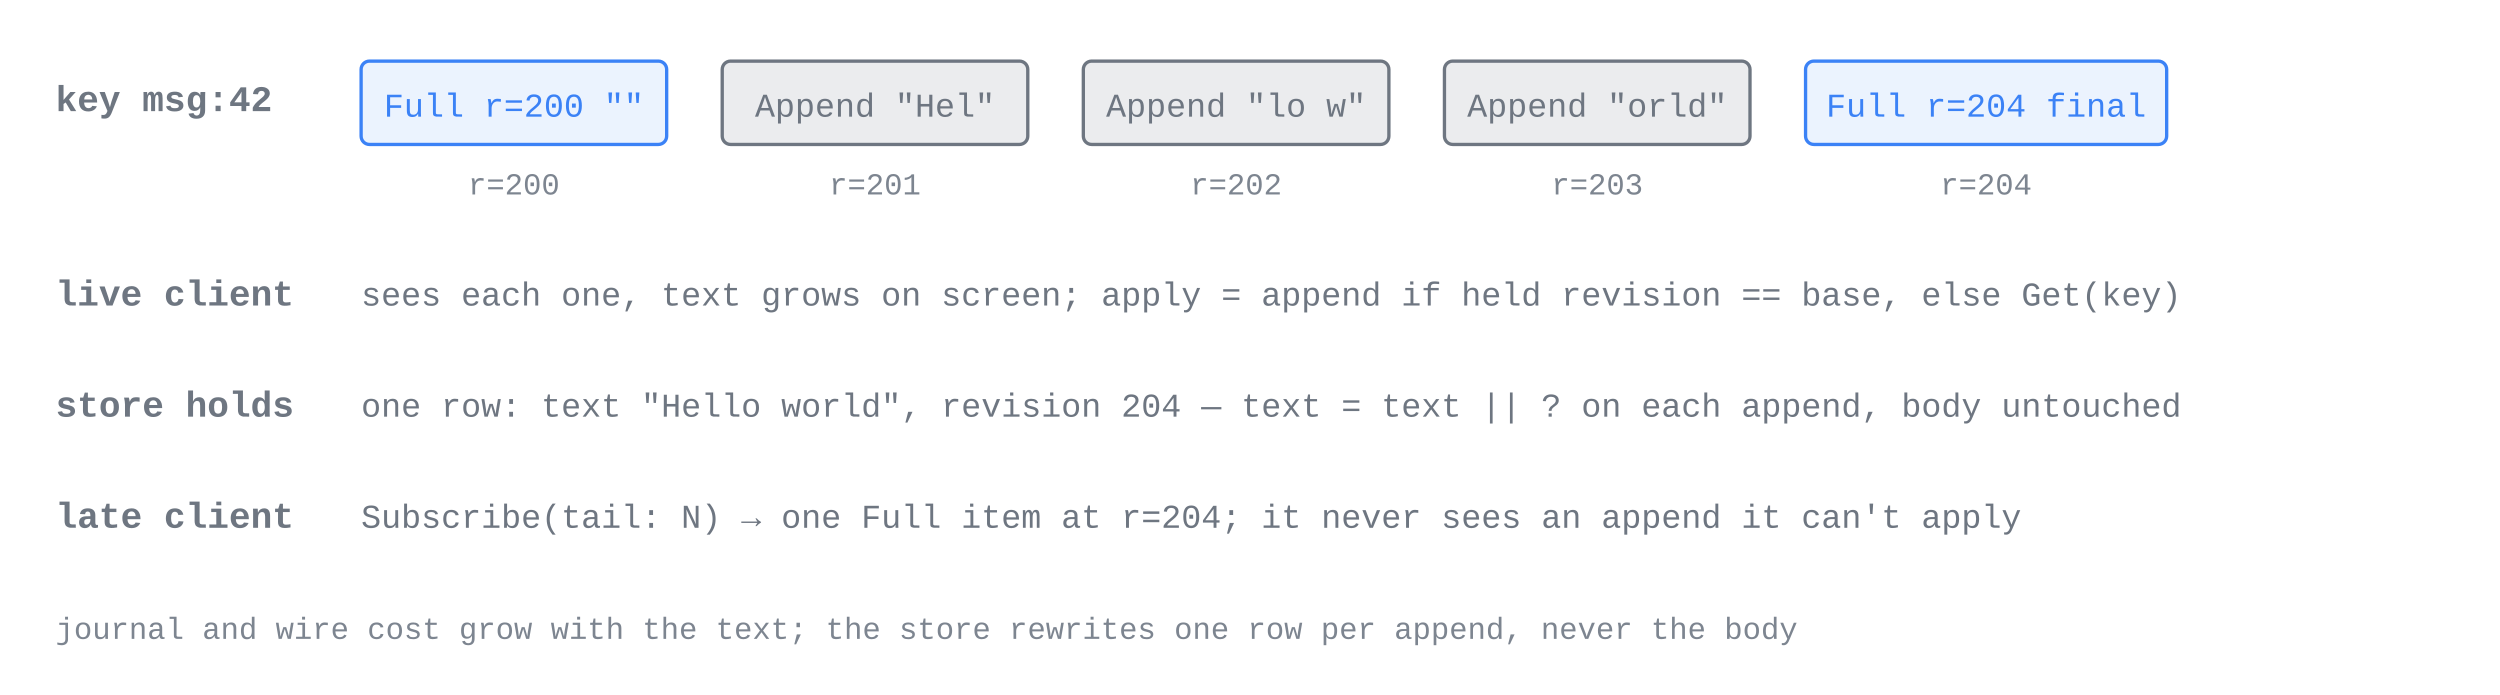
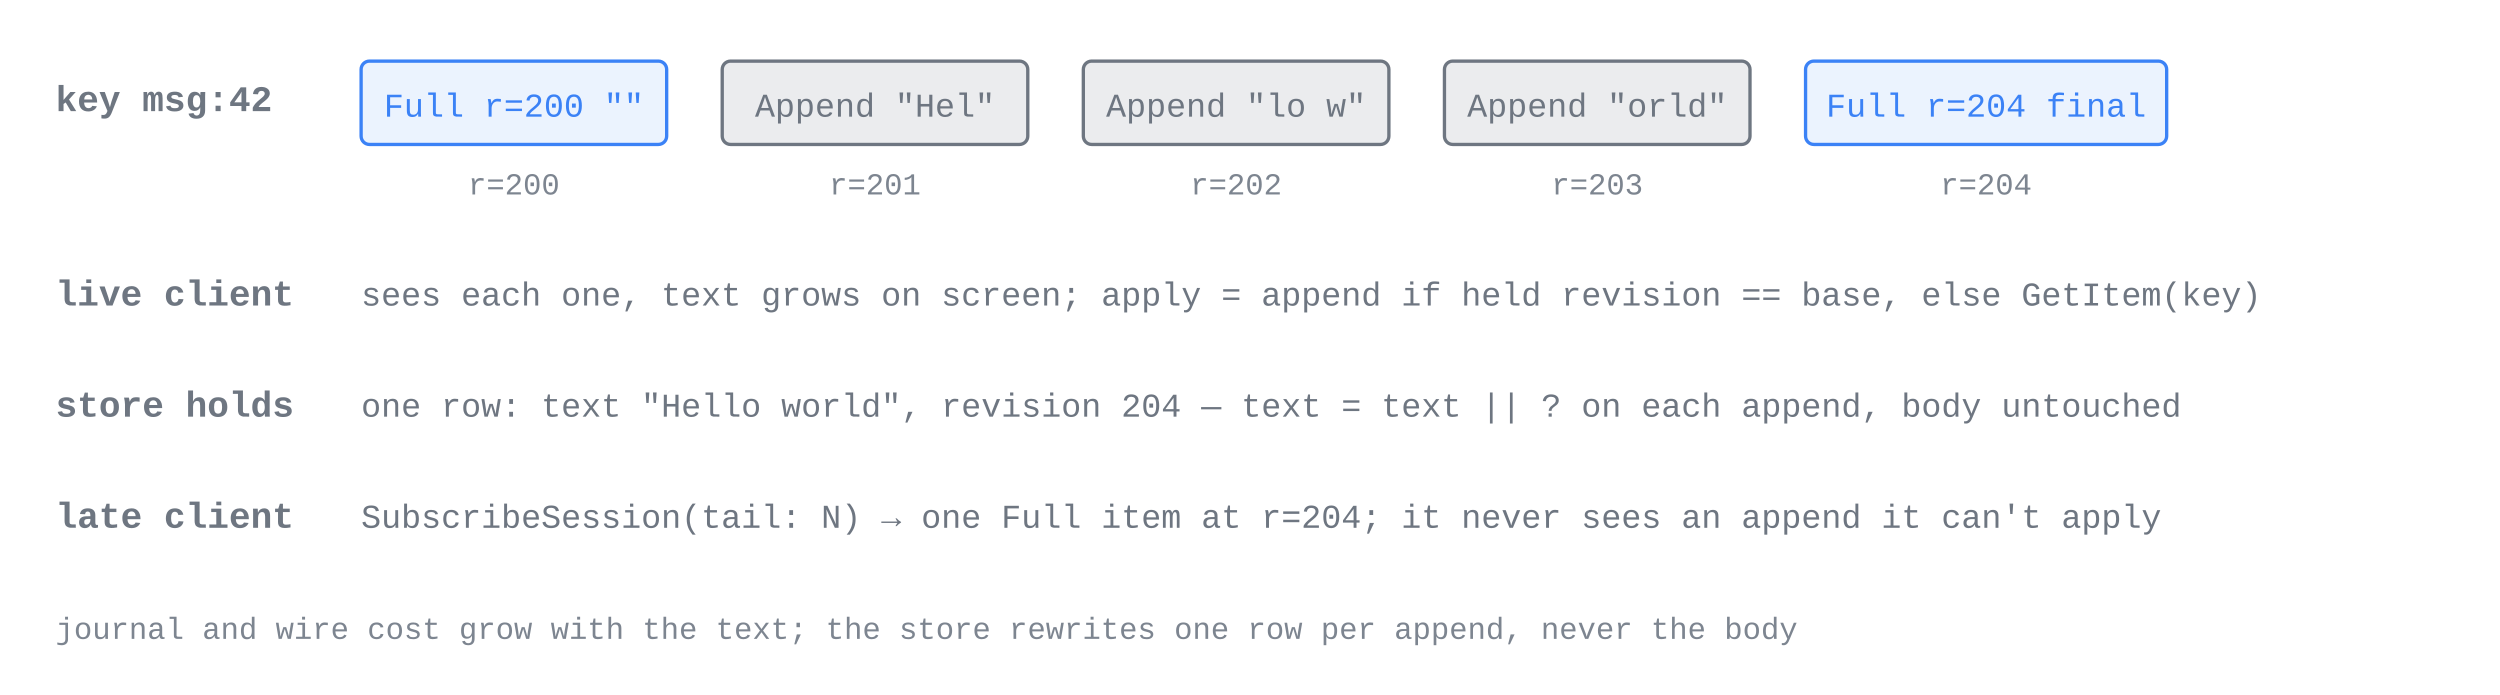
<svg xmlns="http://www.w3.org/2000/svg" viewBox="0 0 900 250" role="img">
  <style>
    svg { font-family: ui-monospace, SFMono-Regular, Menlo, Consolas, "Liberation Mono", monospace; }
    .box { fill: #6e7681; fill-opacity: 0.06; stroke: #6e7681; stroke-width: 1.2; }
    .box2 { fill: #6e7681; fill-opacity: 0.14; stroke: #6e7681; stroke-width: 1.2; }
    .pin { fill: #d97706; fill-opacity: 0.12; stroke: #d97706; stroke-width: 1.2; }
    .file { fill: #3b82f6; fill-opacity: 0.10; stroke: #3b82f6; stroke-width: 1.2; }
    .ghost { fill: none; stroke: #6e7681; stroke-width: 1; stroke-dasharray: 4 4; opacity: 0.7; }
    .lane { fill: none; stroke: #6e7681; stroke-width: 1; stroke-dasharray: 3 5; opacity: 0.5; }
    .arrow { fill: none; stroke: #6e7681; stroke-width: 1.3; }
    .arrow-file { fill: none; stroke: #3b82f6; stroke-width: 1.5; }
    .arrow-dashed { fill: none; stroke: #6e7681; stroke-width: 1.2; stroke-dasharray: 5 4; }
    .note { fill: #059669; fill-opacity: 0.10; stroke: #059669; stroke-width: 1; }
    .bar { fill: #6e7681; fill-opacity: 0.14; stroke: #6e7681; stroke-width: 1.2; }
    .bar-a { fill: #3b82f6; fill-opacity: 0.14; stroke: #3b82f6; stroke-width: 1.2; }
    text { font-size: 12px; fill: #6e7681; }
    text.t { font-size: 13px; font-weight: 600; }
    text.s { font-size: 11px; fill: #7d8590; }
    text.a { fill: #3b82f6; }
    text.p { fill: #d97706; }
    text.sans { font-family: system-ui, -apple-system, "Segoe UI", Helvetica, Arial, sans-serif; }
  </style>
  <defs>
    <marker id="ah" viewBox="0 0 10 10" refX="9" refY="5" markerWidth="8" markerHeight="8" orient="auto-start-reverse">
      <path d="M0,0 L10,5 L0,10 z" fill="#6e7681" />
    </marker>
    <marker id="ahf" viewBox="0 0 10 10" refX="9" refY="5" markerWidth="8" markerHeight="8" orient="auto-start-reverse">
      <path d="M0,0 L10,5 L0,10 z" fill="#3b82f6" />
    </marker>
  </defs>
  <text class="t" x="20" y="40">key msg:42</text>
  <rect class="file" x="130" y="22" width="110" height="30" rx="3" />
  <text class="a" x="185" y="42" text-anchor="middle">Full r=200 ""</text>
  <rect class="box2" x="260" y="22" width="110" height="30" rx="3" />
  <text x="315" y="42" text-anchor="middle">Append "Hel"</text>
  <rect class="box2" x="390" y="22" width="110" height="30" rx="3" />
  <text x="445" y="42" text-anchor="middle">Append "lo w"</text>
  <rect class="box2" x="520" y="22" width="110" height="30" rx="3" />
  <text x="575" y="42" text-anchor="middle">Append "orld"</text>
  <rect class="file" x="650" y="22" width="130" height="30" rx="3" />
  <text class="a" x="715" y="42" text-anchor="middle">Full r=204 final</text>
  <text class="s" x="185" y="70" text-anchor="middle">r=200</text>
  <text class="s" x="315" y="70" text-anchor="middle">r=201</text>
  <text class="s" x="445" y="70" text-anchor="middle">r=202</text>
  <text class="s" x="575" y="70" text-anchor="middle">r=203</text>
  <text class="s" x="715" y="70" text-anchor="middle">r=204</text>
  <text class="t" x="20" y="110">live client</text>
-   <text x="130" y="110">sees each one, text grows on screen; apply = append if held revision == base, else Get(key)</text>
+   <text x="130" y="110">sees each one, text grows on screen; apply = append if held revision == base, else GetItem(key)</text>
  <text class="t" x="20" y="150">store holds</text>
  <text x="130" y="150">one row: text "Hello world", revision 204 — text = text || ? on each append, body untouched</text>
  <text class="t" x="20" y="190">late client</text>
-   <text x="130" y="190">Subscribe(tail: N) → one Full item at r=204; it never sees an append it can't apply</text>
+   <text x="130" y="190">SubscribeSession(tail: N) → one Full item at r=204; it never sees an append it can't apply</text>
  <text class="s" x="20" y="230">journal and wire cost grow with the text; the store rewrites one row per append, never the body</text>
</svg>
